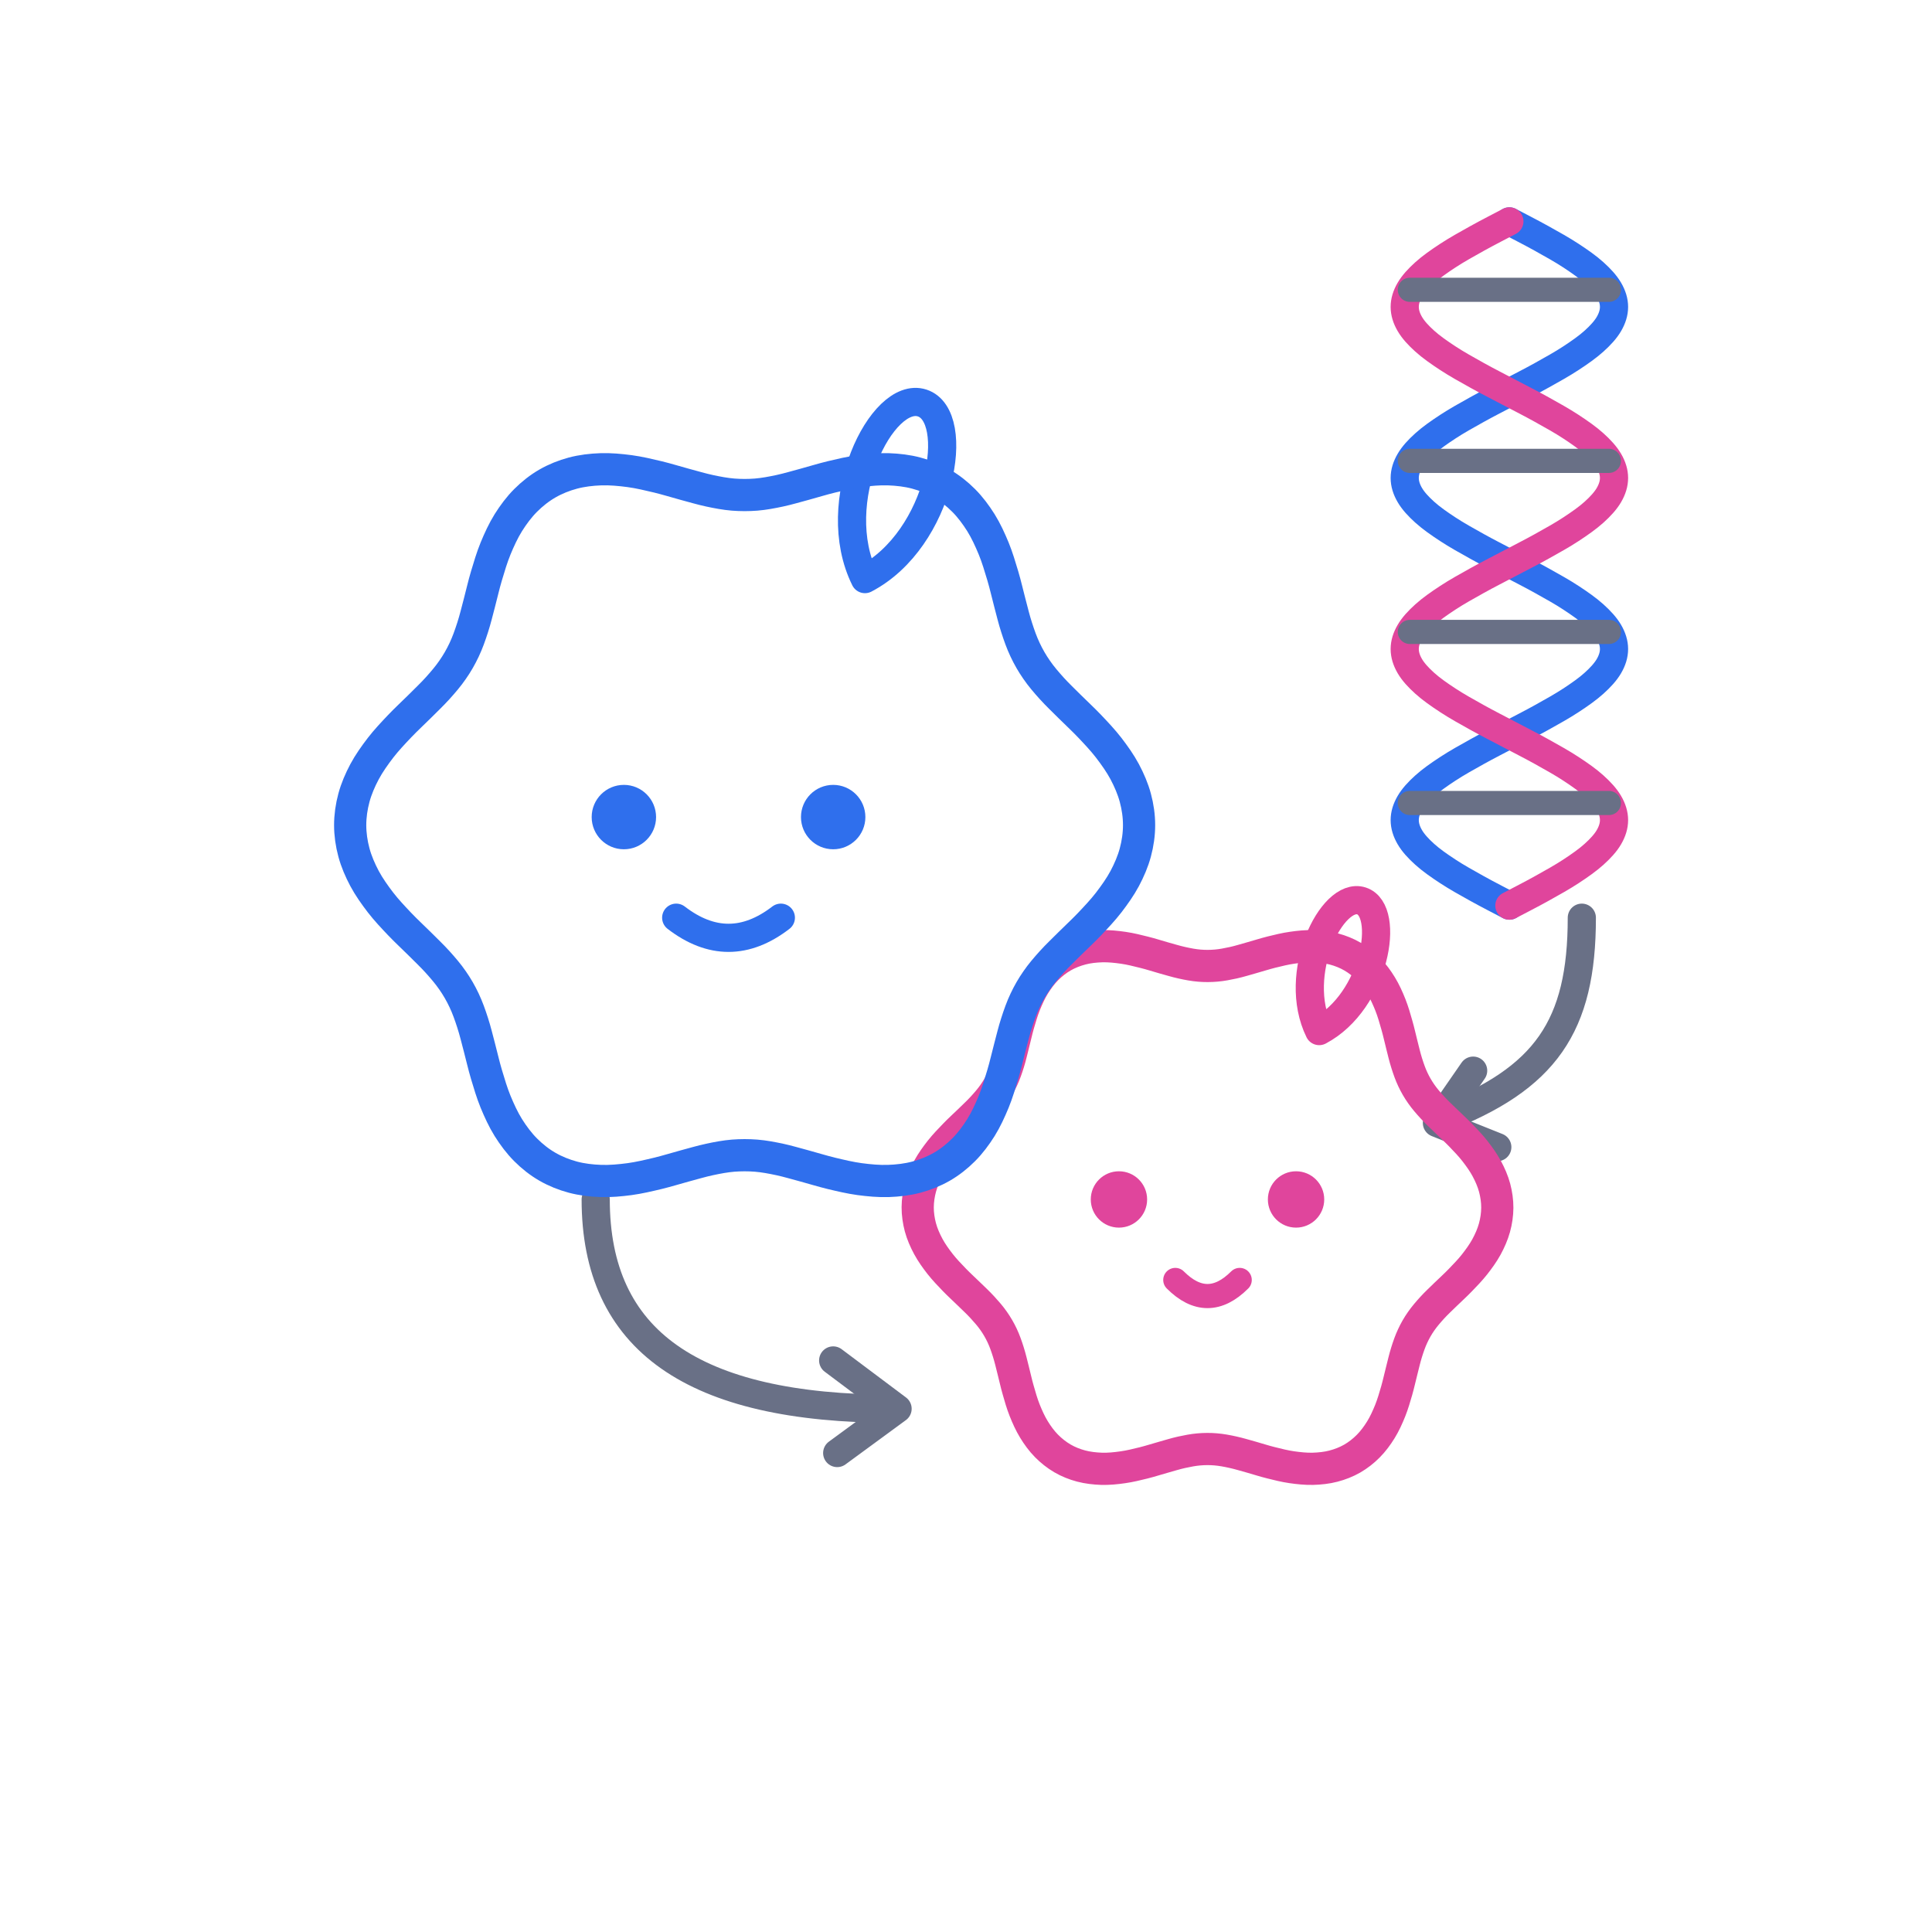
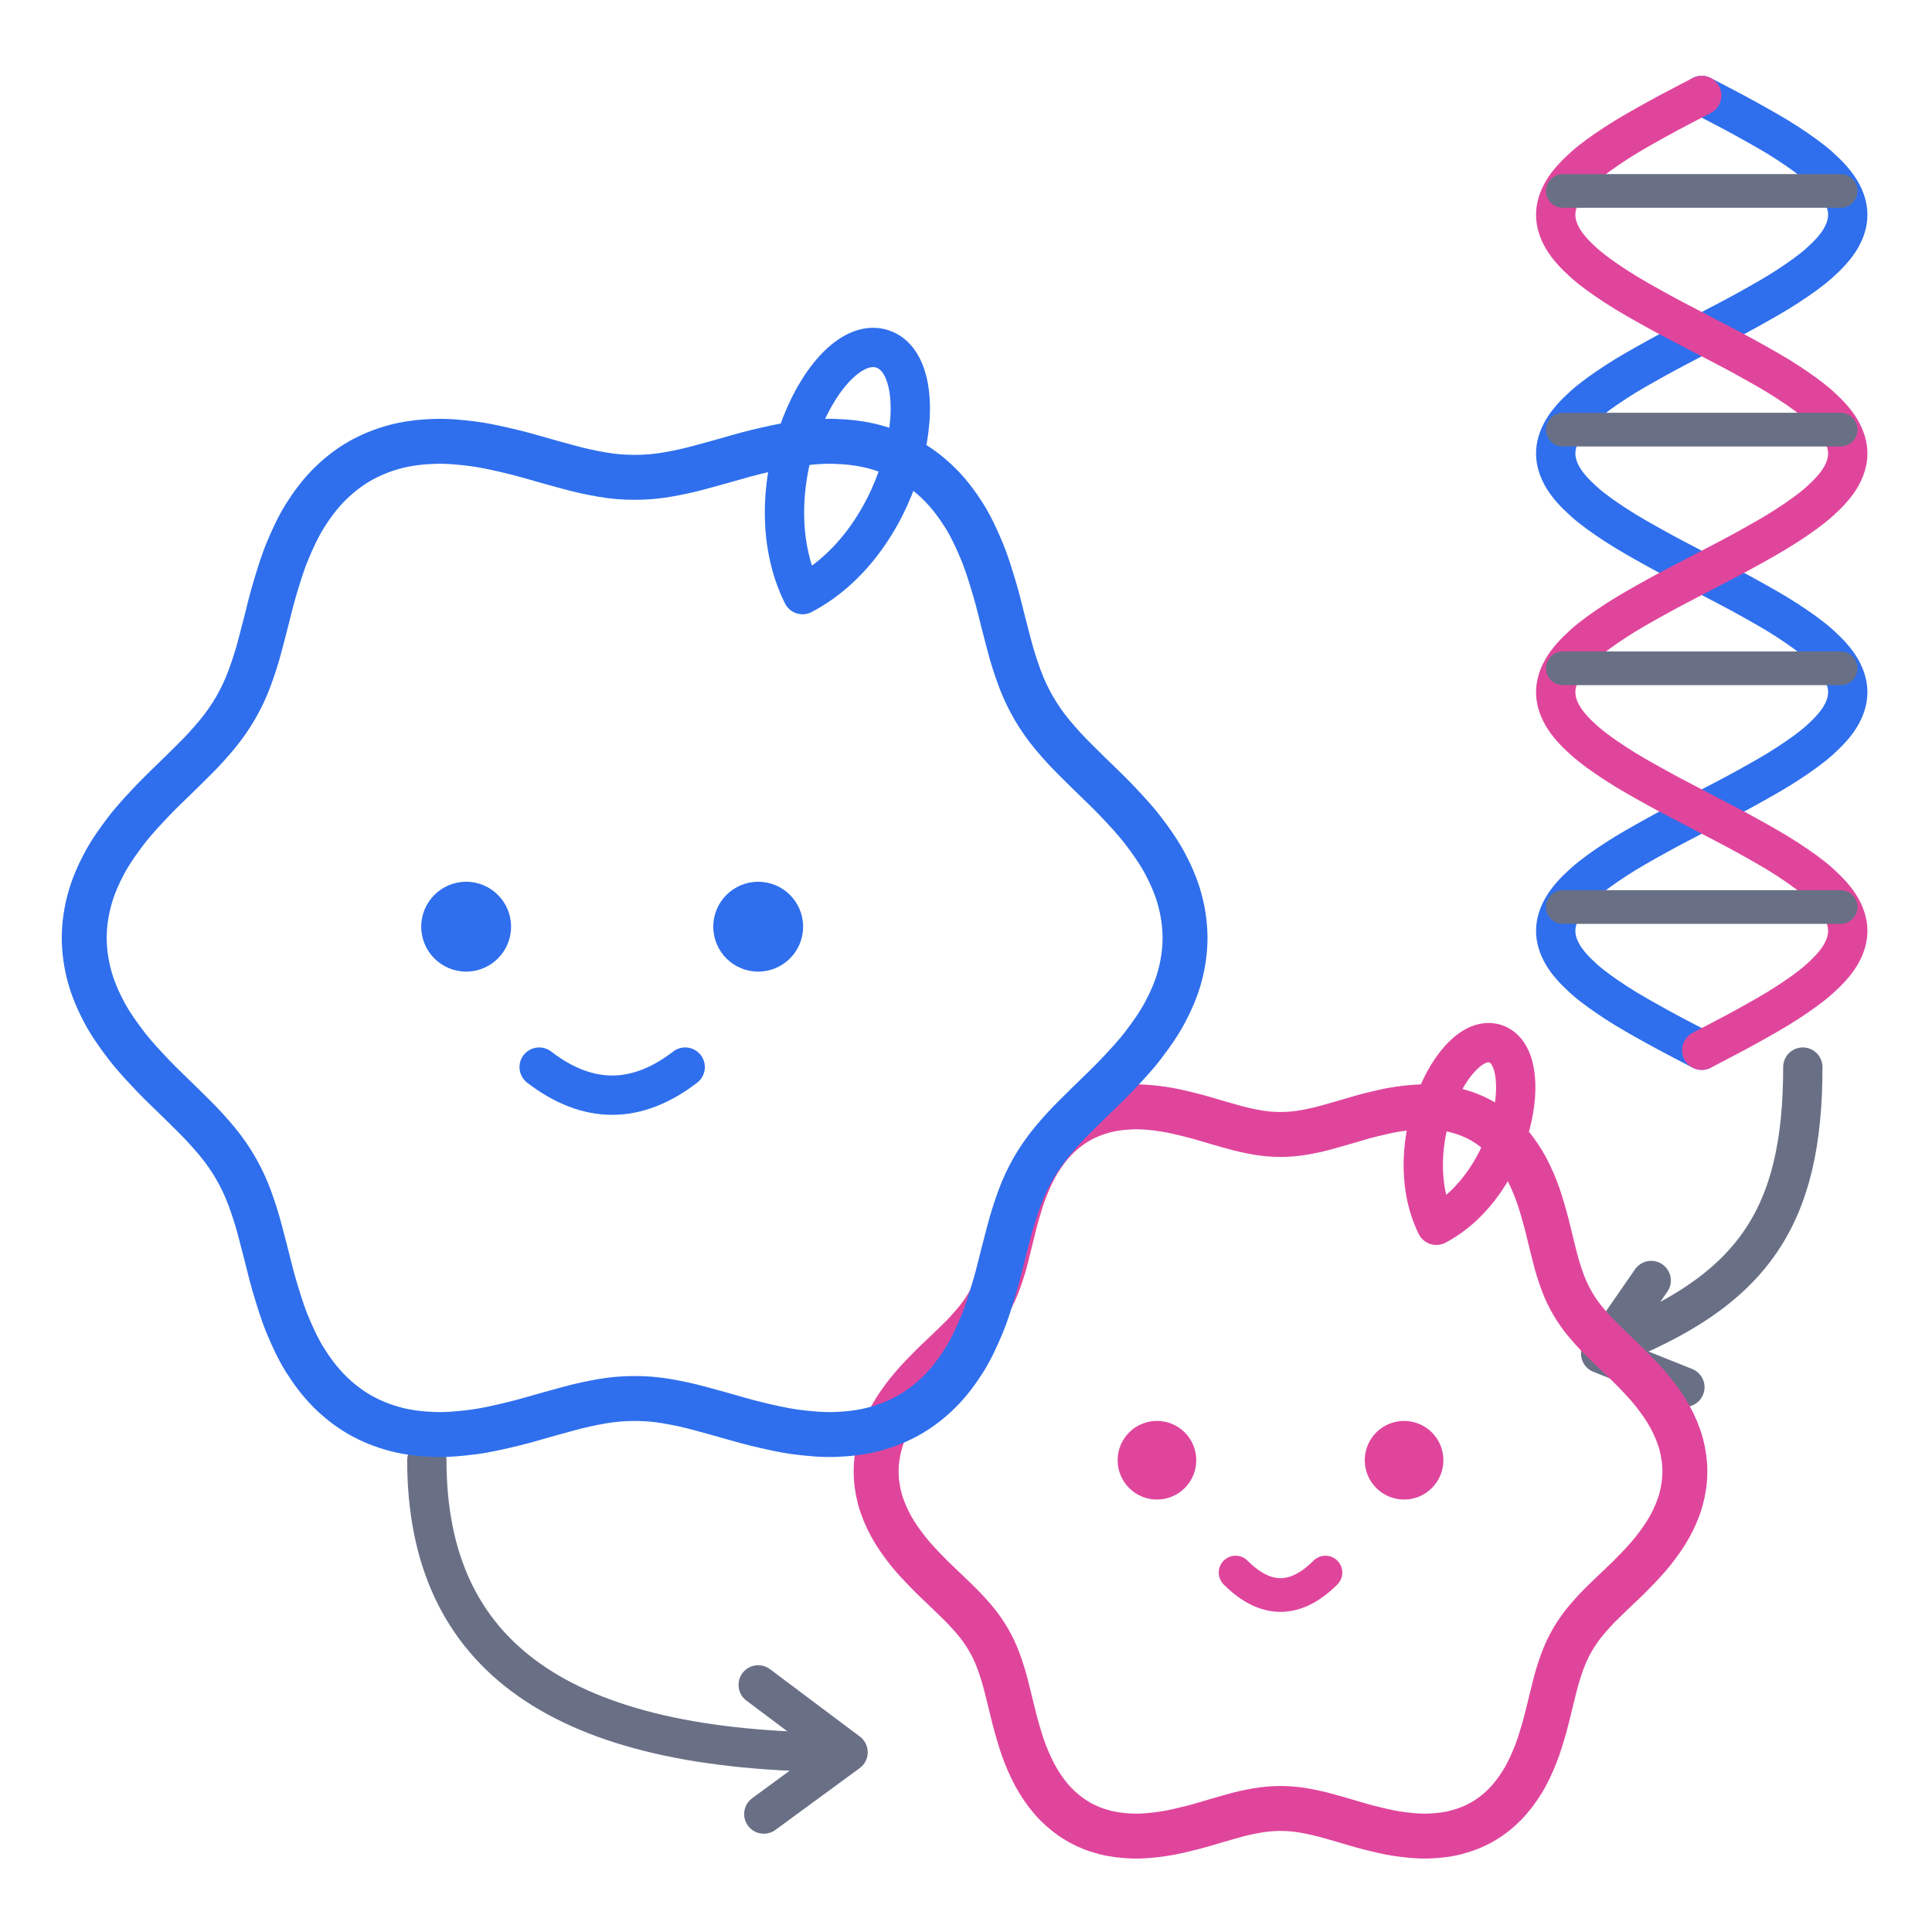
- <svg xmlns="http://www.w3.org/2000/svg" viewBox="0 0 480 480" width="480" height="480" role="img" aria-labelledby="dollyLogoTitle">
+ <svg xmlns="http://www.w3.org/2000/svg" viewBox="72 38 344 344" width="344" height="344" role="img" aria-labelledby="dollyLogoTitle">
  <g fill="none" stroke-linecap="round" stroke-linejoin="round">
    <g stroke-width="7">
      <path d="M 375.00,55.00 C 376.34,55.71 380.49,57.83 383.03,59.25 C 385.58,60.67 388.12,62.08 390.28,63.50 C 392.45,64.92 394.46,66.33 396.03,67.75 C 397.61,69.17 398.90,70.58 399.73,72.00 C 400.56,73.42 401.00,74.83 401.00,76.25 C 401.00,77.67 400.56,79.08 399.73,80.50 C 398.90,81.92 397.61,83.33 396.03,84.75 C 394.46,86.17 392.45,87.58 390.28,89.00 C 388.12,90.42 385.58,91.83 383.03,93.25 C 380.49,94.67 377.68,96.08 375.00,97.50 C 372.32,98.92 369.51,100.33 366.97,101.75 C 364.42,103.17 361.88,104.58 359.72,106.00 C 357.55,107.42 355.54,108.83 353.97,110.25 C 352.39,111.67 351.10,113.08 350.27,114.50 C 349.44,115.92 349.00,117.33 349.00,118.75 C 349.00,120.17 349.44,121.58 350.27,123.00 C 351.10,124.42 352.39,125.83 353.97,127.25 C 355.54,128.67 357.55,130.08 359.72,131.50 C 361.88,132.92 364.42,134.33 366.97,135.75 C 369.51,137.17 372.32,138.58 375.00,140.00 C 377.68,141.42 380.49,142.83 383.03,144.25 C 385.58,145.67 388.12,147.08 390.28,148.50 C 392.45,149.92 394.46,151.33 396.03,152.75 C 397.61,154.17 398.90,155.58 399.73,157.00 C 400.56,158.42 401.00,159.83 401.00,161.25 C 401.00,162.67 400.56,164.08 399.73,165.50 C 398.90,166.92 397.61,168.33 396.03,169.75 C 394.46,171.17 392.45,172.58 390.28,174.00 C 388.12,175.42 385.58,176.83 383.03,178.25 C 380.49,179.67 377.68,181.08 375.00,182.50 C 372.32,183.92 369.51,185.33 366.97,186.75 C 364.42,188.17 361.88,189.58 359.72,191.00 C 357.55,192.42 355.54,193.83 353.97,195.25 C 352.39,196.67 351.10,198.08 350.27,199.50 C 349.44,200.92 349.00,202.33 349.00,203.75 C 349.00,205.17 349.44,206.58 350.27,208.00 C 351.10,209.42 352.39,210.83 353.97,212.25 C 355.54,213.67 357.55,215.08 359.72,216.50 C 361.88,217.92 364.42,219.33 366.97,220.75 C 369.51,222.17 373.66,224.29 375.00,225.00 " stroke="#2f6fed" />
      <path d="M 375.00,55.00 C 373.66,55.71 369.51,57.83 366.97,59.25 C 364.42,60.67 361.88,62.08 359.72,63.50 C 357.55,64.92 355.54,66.33 353.97,67.75 C 352.39,69.17 351.10,70.58 350.27,72.00 C 349.44,73.42 349.00,74.83 349.00,76.25 C 349.00,77.67 349.44,79.08 350.27,80.50 C 351.10,81.92 352.39,83.33 353.97,84.75 C 355.54,86.17 357.55,87.58 359.72,89.00 C 361.88,90.42 364.42,91.83 366.97,93.25 C 369.51,94.67 372.32,96.08 375.00,97.50 C 377.68,98.92 380.49,100.33 383.03,101.75 C 385.58,103.17 388.12,104.58 390.28,106.00 C 392.45,107.42 394.46,108.83 396.03,110.25 C 397.61,111.67 398.90,113.08 399.73,114.50 C 400.56,115.92 401.00,117.33 401.00,118.75 C 401.00,120.17 400.56,121.58 399.73,123.00 C 398.90,124.42 397.61,125.83 396.03,127.25 C 394.46,128.67 392.45,130.08 390.28,131.50 C 388.12,132.92 385.58,134.33 383.03,135.75 C 380.49,137.17 377.68,138.58 375.00,140.00 C 372.32,141.42 369.51,142.83 366.97,144.25 C 364.42,145.67 361.88,147.08 359.72,148.50 C 357.55,149.92 355.54,151.33 353.97,152.75 C 352.39,154.17 351.10,155.58 350.27,157.00 C 349.44,158.42 349.00,159.83 349.00,161.25 C 349.00,162.67 349.44,164.08 350.27,165.50 C 351.10,166.92 352.39,168.33 353.97,169.75 C 355.54,171.17 357.55,172.58 359.72,174.00 C 361.88,175.42 364.42,176.83 366.97,178.25 C 369.51,179.67 372.32,181.08 375.00,182.50 C 377.68,183.92 380.49,185.33 383.03,186.75 C 385.58,188.17 388.12,189.58 390.28,191.00 C 392.45,192.42 394.46,193.83 396.03,195.25 C 397.61,196.67 398.90,198.08 399.73,199.50 C 400.56,200.92 401.00,202.33 401.00,203.75 C 401.00,205.17 400.56,206.58 399.73,208.00 C 398.90,209.42 397.61,210.83 396.03,212.25 C 394.46,213.67 392.45,215.08 390.28,216.50 C 388.12,217.92 385.58,219.33 383.03,220.75 C 380.49,222.17 376.34,224.29 375.00,225.00 " stroke="#e0459c" />
      <line x1="399.73" y1="72.00" x2="350.27" y2="72.00" stroke="#697086" stroke-width="6" />
      <line x1="350.27" y1="114.50" x2="399.73" y2="114.50" stroke="#697086" stroke-width="6" />
      <line x1="399.73" y1="157.00" x2="350.27" y2="157.00" stroke="#697086" stroke-width="6" />
      <line x1="350.27" y1="199.50" x2="399.73" y2="199.50" stroke="#697086" stroke-width="6" />
    </g>
    <path d="M 393,228 C 393,255 384,268 358,278" stroke="#697086" stroke-width="7" />
    <path d="M 366,266 L 357,279 L 372,285" stroke="#697086" stroke-width="7" />
    <path d="M 148,298 C 148,333 172,350 222,350" stroke="#697086" stroke-width="7" />
    <path d="M 207,338 L 223,350 L 208,361" stroke="#697086" stroke-width="7" />
    <path d="M 333.00,257.00 C 322.00,245.67 325.30,223.00 333.00,223.00 C 340.70,223.00 344.00,245.67 333.00,257.00 Z" transform="rotate(18 333 240)" stroke="#e0459c" stroke-width="7" />
    <path d="M 359.15,321.59 C 357.99,322.73 356.83,323.80 355.82,324.91 C 354.80,326.03 353.87,327.11 353.06,328.28 C 352.25,329.44 351.57,330.63 350.97,331.92 C 350.37,333.20 349.90,334.56 349.45,336.00 C 349.00,337.44 348.65,338.98 348.25,340.56 C 347.84,342.14 347.48,343.82 347.01,345.48 C 346.53,347.13 346.03,348.87 345.38,350.49 C 344.72,352.12 343.98,353.76 343.07,355.23 C 342.16,356.70 341.11,358.12 339.92,359.31 C 338.74,360.50 337.38,361.56 335.94,362.39 C 334.50,363.21 332.90,363.84 331.27,364.26 C 329.64,364.69 327.89,364.87 326.16,364.92 C 324.43,364.96 322.63,364.77 320.90,364.52 C 319.16,364.27 317.42,363.83 315.75,363.41 C 314.08,363.00 312.45,362.46 310.88,362.02 C 309.31,361.59 307.81,361.12 306.33,360.80 C 304.86,360.47 303.46,360.21 302.04,360.09 C 300.63,359.97 299.26,359.98 297.85,360.10 C 296.43,360.22 295.02,360.50 293.55,360.82 C 292.07,361.15 290.57,361.62 289.00,362.06 C 287.43,362.50 285.79,363.03 284.12,363.45 C 282.44,363.86 280.70,364.30 278.96,364.54 C 277.23,364.79 275.43,364.97 273.70,364.92 C 271.97,364.86 270.23,364.66 268.60,364.23 C 266.97,363.80 265.38,363.16 263.94,362.32 C 262.51,361.48 261.16,360.41 259.98,359.21 C 258.80,358.01 257.76,356.59 256.86,355.11 C 255.96,353.64 255.22,351.99 254.57,350.36 C 253.92,348.73 253.43,347.00 252.96,345.34 C 252.48,343.69 252.13,342.01 251.72,340.43 C 251.32,338.85 250.97,337.32 250.51,335.88 C 250.06,334.45 249.59,333.10 248.98,331.81 C 248.38,330.53 247.69,329.35 246.87,328.18 C 246.06,327.02 245.12,325.94 244.10,324.83 C 243.08,323.71 241.92,322.64 240.75,321.50 C 239.59,320.36 238.31,319.21 237.11,317.97 C 235.92,316.73 234.66,315.43 233.58,314.05 C 232.50,312.67 231.45,311.20 230.63,309.68 C 229.81,308.16 229.11,306.55 228.67,304.92 C 228.24,303.30 227.99,301.59 228.00,299.93 C 228.01,298.27 228.26,296.57 228.71,294.95 C 229.16,293.33 229.87,291.71 230.70,290.19 C 231.53,288.68 232.59,287.21 233.67,285.84 C 234.76,284.46 236.01,283.17 237.21,281.93 C 238.40,280.69 239.68,279.55 240.85,278.41 C 242.01,277.27 243.17,276.20 244.18,275.09 C 245.20,273.97 246.13,272.89 246.94,271.72 C 247.75,270.56 248.43,269.37 249.03,268.08 C 249.63,266.80 250.10,265.44 250.55,264.00 C 251.00,262.56 251.35,261.02 251.75,259.44 C 252.16,257.86 252.52,256.18 252.99,254.52 C 253.47,252.87 253.97,251.13 254.62,249.51 C 255.28,247.88 256.02,246.24 256.93,244.77 C 257.84,243.30 258.89,241.88 260.08,240.69 C 261.26,239.50 262.62,238.44 264.06,237.61 C 265.50,236.79 267.10,236.16 268.73,235.74 C 270.36,235.31 272.11,235.13 273.84,235.08 C 275.57,235.04 277.37,235.23 279.10,235.48 C 280.84,235.73 282.58,236.17 284.25,236.59 C 285.92,237.00 287.55,237.54 289.12,237.98 C 290.69,238.41 292.19,238.88 293.67,239.20 C 295.14,239.53 296.54,239.79 297.96,239.91 C 299.37,240.03 300.74,240.02 302.15,239.90 C 303.57,239.78 304.98,239.50 306.45,239.18 C 307.93,238.85 309.43,238.38 311.00,237.94 C 312.57,237.50 314.21,236.97 315.88,236.55 C 317.56,236.14 319.30,235.70 321.04,235.46 C 322.77,235.21 324.57,235.03 326.30,235.08 C 328.03,235.14 329.77,235.34 331.40,235.77 C 333.03,236.20 334.62,236.84 336.06,237.68 C 337.49,238.52 338.84,239.59 340.02,240.79 C 341.20,241.99 342.24,243.41 343.14,244.89 C 344.04,246.36 344.78,248.01 345.43,249.64 C 346.08,251.27 346.57,253.00 347.04,254.66 C 347.52,256.31 347.87,257.99 348.28,259.57 C 348.68,261.15 349.03,262.68 349.49,264.12 C 349.94,265.55 350.41,266.90 351.02,268.19 C 351.62,269.47 352.31,270.65 353.13,271.82 C 353.94,272.98 354.88,274.06 355.90,275.17 C 356.92,276.29 358.08,277.36 359.25,278.50 C 360.41,279.64 361.69,280.79 362.89,282.03 C 364.08,283.27 365.34,284.57 366.42,285.95 C 367.50,287.33 368.55,288.80 369.37,290.32 C 370.19,291.84 370.89,293.45 371.33,295.08 C 371.76,296.70 372.01,298.41 372.00,300.07 C 371.99,301.73 371.74,303.43 371.29,305.05 C 370.84,306.67 370.13,308.29 369.30,309.81 C 368.47,311.32 367.41,312.79 366.33,314.16 C 365.24,315.54 363.99,316.83 362.79,318.07 C 361.60,319.31 360.32,320.45 359.15,321.59 Z" stroke="#e0459c" stroke-width="8" />
    <circle cx="278" cy="298" r="7" fill="#e0459c" />
    <circle cx="322" cy="298" r="7" fill="#e0459c" />
    <path d="M 292,318 Q 300,326 308,318" stroke="#e0459c" stroke-width="6" />
    <path d="M 222.00,145.00 C 207.00,129.67 211.50,99.00 222.00,99.00 C 232.50,99.00 237.00,129.67 222.00,145.00 Z" transform="rotate(18 222 122)" stroke="#2f6fed" stroke-width="7" />
    <path d="M 283.00,205.00 C 283.00,207.26 282.67,209.58 282.07,211.79 C 281.48,214.00 280.53,216.20 279.43,218.27 C 278.32,220.34 276.90,222.34 275.45,224.23 C 274.00,226.11 272.32,227.88 270.71,229.58 C 269.10,231.27 267.38,232.85 265.81,234.41 C 264.25,235.98 262.68,237.45 261.31,238.97 C 259.93,240.50 258.66,241.98 257.56,243.58 C 256.45,245.17 255.52,246.79 254.69,248.55 C 253.86,250.30 253.21,252.14 252.58,254.10 C 251.94,256.05 251.45,258.14 250.88,260.28 C 250.31,262.42 249.81,264.70 249.14,266.94 C 248.47,269.18 247.78,271.52 246.88,273.72 C 245.97,275.92 244.95,278.15 243.71,280.14 C 242.46,282.13 241.03,284.05 239.41,285.67 C 237.80,287.29 235.96,288.74 234.00,289.87 C 232.04,291.00 229.87,291.87 227.66,292.46 C 225.44,293.05 223.07,293.33 220.72,293.41 C 218.37,293.49 215.93,293.26 213.58,292.95 C 211.22,292.63 208.84,292.06 206.57,291.52 C 204.30,290.97 202.07,290.27 199.93,289.69 C 197.79,289.12 195.74,288.50 193.73,288.07 C 191.72,287.64 189.80,287.28 187.87,287.12 C 185.93,286.97 184.07,286.97 182.13,287.12 C 180.20,287.28 178.28,287.64 176.27,288.07 C 174.26,288.50 172.21,289.12 170.07,289.69 C 167.93,290.27 165.70,290.97 163.43,291.52 C 161.16,292.06 158.78,292.63 156.42,292.95 C 154.07,293.26 151.63,293.49 149.28,293.41 C 146.93,293.33 144.56,293.05 142.34,292.46 C 140.13,291.87 137.96,291.00 136.00,289.87 C 134.04,288.74 132.20,287.29 130.59,285.67 C 128.97,284.05 127.54,282.13 126.29,280.14 C 125.05,278.15 124.03,275.92 123.12,273.72 C 122.22,271.52 121.53,269.18 120.86,266.94 C 120.19,264.70 119.69,262.42 119.12,260.28 C 118.55,258.14 118.06,256.05 117.42,254.10 C 116.79,252.14 116.14,250.30 115.31,248.55 C 114.48,246.79 113.55,245.17 112.44,243.58 C 111.34,241.98 110.07,240.50 108.69,238.97 C 107.32,237.45 105.75,235.98 104.19,234.41 C 102.62,232.85 100.90,231.27 99.29,229.58 C 97.68,227.88 96.00,226.11 94.55,224.23 C 93.10,222.34 91.68,220.34 90.57,218.27 C 89.47,216.20 88.52,214.00 87.93,211.79 C 87.33,209.58 87.00,207.26 87.00,205.00 C 87.00,202.74 87.33,200.42 87.93,198.21 C 88.52,196.00 89.47,193.80 90.57,191.73 C 91.68,189.66 93.10,187.66 94.55,185.77 C 96.00,183.89 97.68,182.12 99.29,180.42 C 100.90,178.73 102.62,177.15 104.19,175.59 C 105.75,174.02 107.32,172.55 108.69,171.03 C 110.07,169.50 111.34,168.02 112.44,166.42 C 113.55,164.83 114.48,163.21 115.31,161.45 C 116.14,159.70 116.79,157.86 117.42,155.90 C 118.06,153.95 118.55,151.86 119.12,149.72 C 119.69,147.58 120.19,145.30 120.86,143.06 C 121.53,140.82 122.22,138.48 123.12,136.28 C 124.03,134.08 125.05,131.85 126.29,129.86 C 127.54,127.87 128.97,125.95 130.59,124.33 C 132.20,122.71 134.04,121.26 136.00,120.13 C 137.96,119.00 140.13,118.13 142.34,117.54 C 144.56,116.95 146.93,116.67 149.28,116.59 C 151.63,116.51 154.07,116.74 156.42,117.05 C 158.78,117.37 161.16,117.94 163.43,118.48 C 165.70,119.03 167.93,119.73 170.07,120.31 C 172.21,120.88 174.26,121.50 176.27,121.93 C 178.28,122.36 180.20,122.72 182.13,122.88 C 184.07,123.03 185.93,123.03 187.87,122.88 C 189.80,122.72 191.72,122.36 193.73,121.93 C 195.74,121.50 197.79,120.88 199.93,120.31 C 202.07,119.73 204.30,119.03 206.57,118.48 C 208.84,117.94 211.22,117.37 213.58,117.05 C 215.93,116.74 218.37,116.51 220.72,116.59 C 223.07,116.67 225.44,116.95 227.66,117.54 C 229.87,118.13 232.04,119.00 234.00,120.13 C 235.96,121.26 237.80,122.71 239.41,124.33 C 241.03,125.95 242.46,127.87 243.71,129.86 C 244.95,131.85 245.97,134.08 246.88,136.28 C 247.78,138.48 248.47,140.82 249.14,143.06 C 249.81,145.30 250.31,147.58 250.88,149.72 C 251.45,151.86 251.94,153.95 252.58,155.90 C 253.21,157.86 253.86,159.70 254.69,161.45 C 255.52,163.21 256.45,164.83 257.56,166.42 C 258.66,168.02 259.93,169.50 261.31,171.03 C 262.68,172.55 264.25,174.02 265.81,175.59 C 267.38,177.15 269.10,178.73 270.71,180.42 C 272.32,182.12 274.00,183.89 275.45,185.77 C 276.90,187.66 278.32,189.66 279.43,191.73 C 280.53,193.80 281.48,196.00 282.07,198.21 C 282.67,200.42 283.00,202.74 283.00,205.00 Z" stroke="#2f6fed" stroke-width="8" />
    <circle cx="155" cy="203" r="8" fill="#2f6fed" />
    <circle cx="207" cy="203" r="8" fill="#2f6fed" />
    <path d="M 168,228 Q 181,238 194,228" stroke="#2f6fed" stroke-width="7" />
  </g>
</svg>
